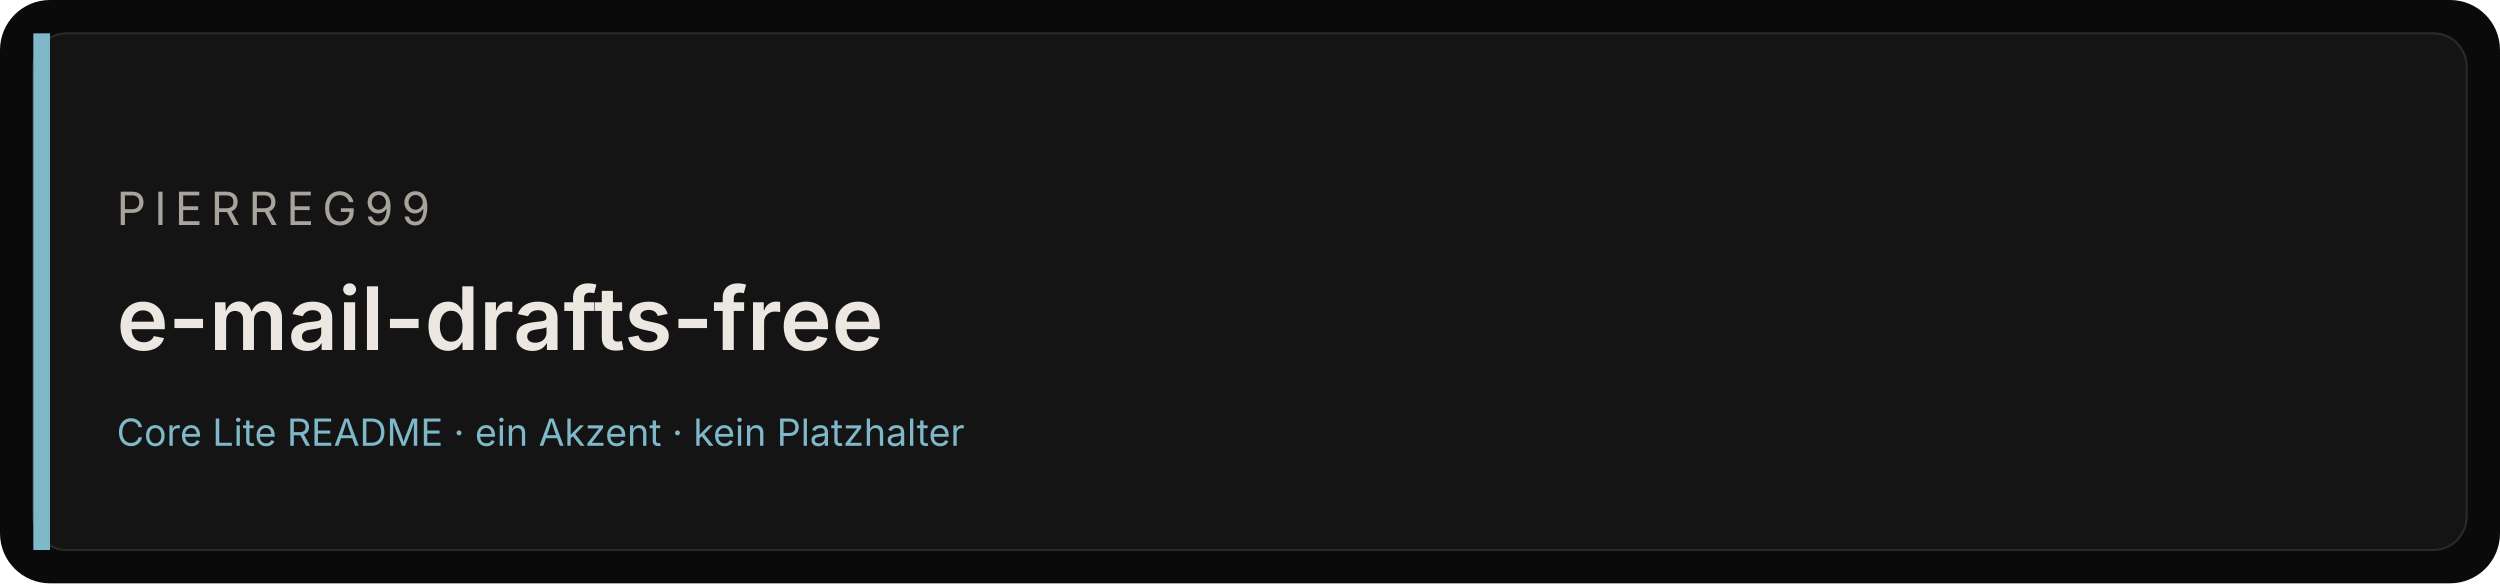
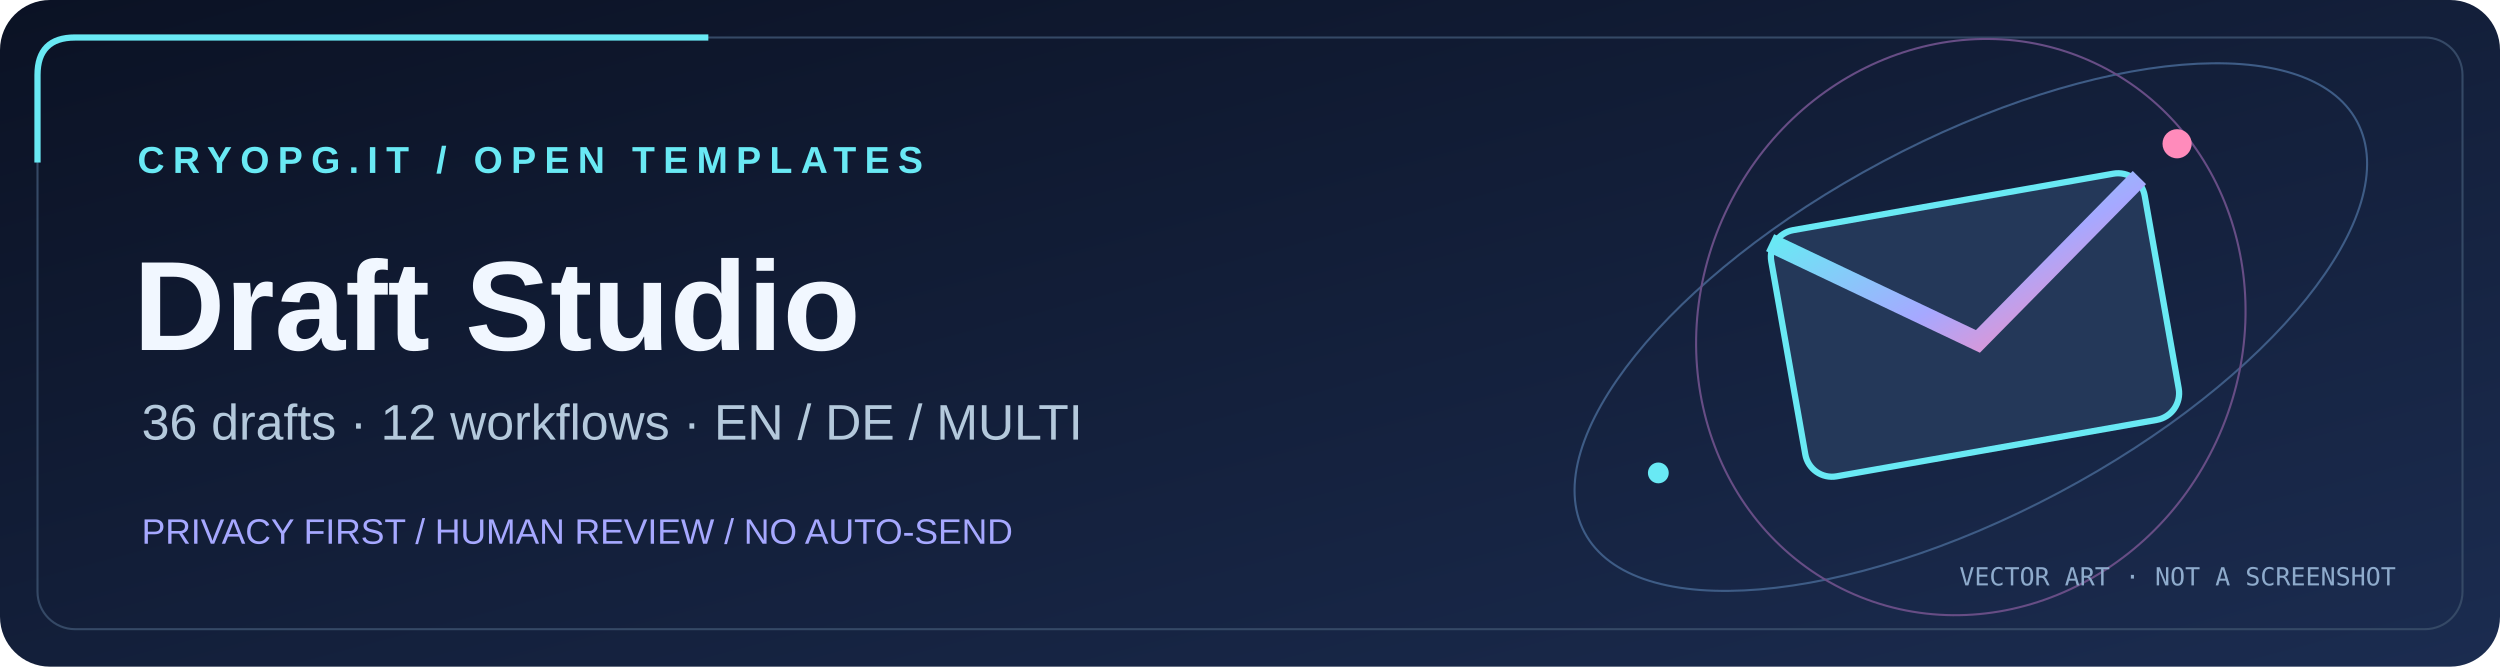
- <svg xmlns="http://www.w3.org/2000/svg" width="1200" height="280" viewBox="0 0 1200 280" role="img" aria-label="e-mail-drafts-free">
-   <rect width="1200" height="280" rx="24" fill="#0A0A0A" />
-   <rect x="16" y="16" width="1168" height="248" rx="16" fill="#141414" stroke="#2A2A28" />
-   <rect x="16" y="16" width="8" height="248" fill="#7EB8C9" />
-   <text x="56" y="108" fill="#A8A49B" font-family="Segoe UI, Inter, system-ui, sans-serif" font-size="22" letter-spacing="4">PIERREG99</text>
-   <text x="56" y="168" fill="#ECE8E1" font-family="Segoe UI, Inter, system-ui, sans-serif" font-size="42" font-weight="600">e-mail-drafts-free</text>
-   <text x="56" y="214" fill="#7EB8C9" font-family="Segoe UI, Inter, system-ui, sans-serif" font-size="18">Core Lite README · ein Akzent · kein Platzhalter</text>
+ <svg xmlns="http://www.w3.org/2000/svg" width="1200" height="320" viewBox="0 0 1200 320" role="img" aria-labelledby="title desc">
+   <defs>
+     <linearGradient id="bg" x1="0" y1="0" x2="1" y2="1">
+       <stop stop-color="#0B1224" />
+       <stop offset="1" stop-color="#1B2C50" />
+     </linearGradient>
+     <linearGradient id="neon" x1="0" y1="0" x2="1" y2="1">
+       <stop stop-color="#69E9F4" />
+       <stop offset=".55" stop-color="#A6A8FF" />
+       <stop offset="1" stop-color="#FF8BBB" />
+     </linearGradient>
+   </defs>
+   <rect width="1200" height="320" rx="24" fill="url(#bg)" />
+   <rect x="18" y="18" width="1164" height="284" rx="18" fill="none" stroke="#354966" />
+   <path d="M18 78V36Q18 18 36 18H340" stroke="#69E9F4" stroke-width="3" fill="none" />
+   <text x="66" y="83" fill="#69E9F4" font-family="Segoe UI,Arial,sans-serif" font-size="18" font-weight="700" letter-spacing="4">CRYOPG.IT / OPEN TEMPLATES</text>
+   <text x="64" y="168" fill="#F1F7FF" font-family="Segoe UI,Arial,sans-serif" font-size="61" font-weight="700">Draft Studio</text>
+   <text x="68" y="211" fill="#B4C9DC" font-family="Segoe UI,Arial,sans-serif" font-size="24">36 drafts · 12 workflows · EN / DE / MULTI</text>
+   <text x="68" y="261" fill="#A6A8FF" font-family="Segoe UI,Arial,sans-serif" font-size="17">PRIVACY FIRST    /    HUMAN REVIEW    /    NO AUTO-SEND</text>
+   <ellipse cx="946" cy="157" rx="210" ry="90" fill="none" stroke="#3E5C86" transform="rotate(-28 946 157)" />
+   <ellipse cx="946" cy="157" rx="130" ry="140" fill="none" stroke="#674D85" transform="rotate(25 946 157)" />
+   <rect x="857" y="96" width="182" height="120" rx="13" fill="#243859" stroke="#69E9F4" stroke-width="3" transform="rotate(-10 948 156)" />
+   <path d="M858 100L948 164L1038 100" fill="none" stroke="url(#neon)" stroke-width="9" transform="rotate(-10 948 156)" />
+   <circle cx="1045" cy="69" r="7" fill="#FF8BBB" />
+   <circle cx="796" cy="227" r="5" fill="#69E9F4" />
+   <text x="1150" y="281" fill="#8EABCC" text-anchor="end" font-size="12" font-family="monospace">VECTOR ART · NOT A SCREENSHOT</text>
</svg>
